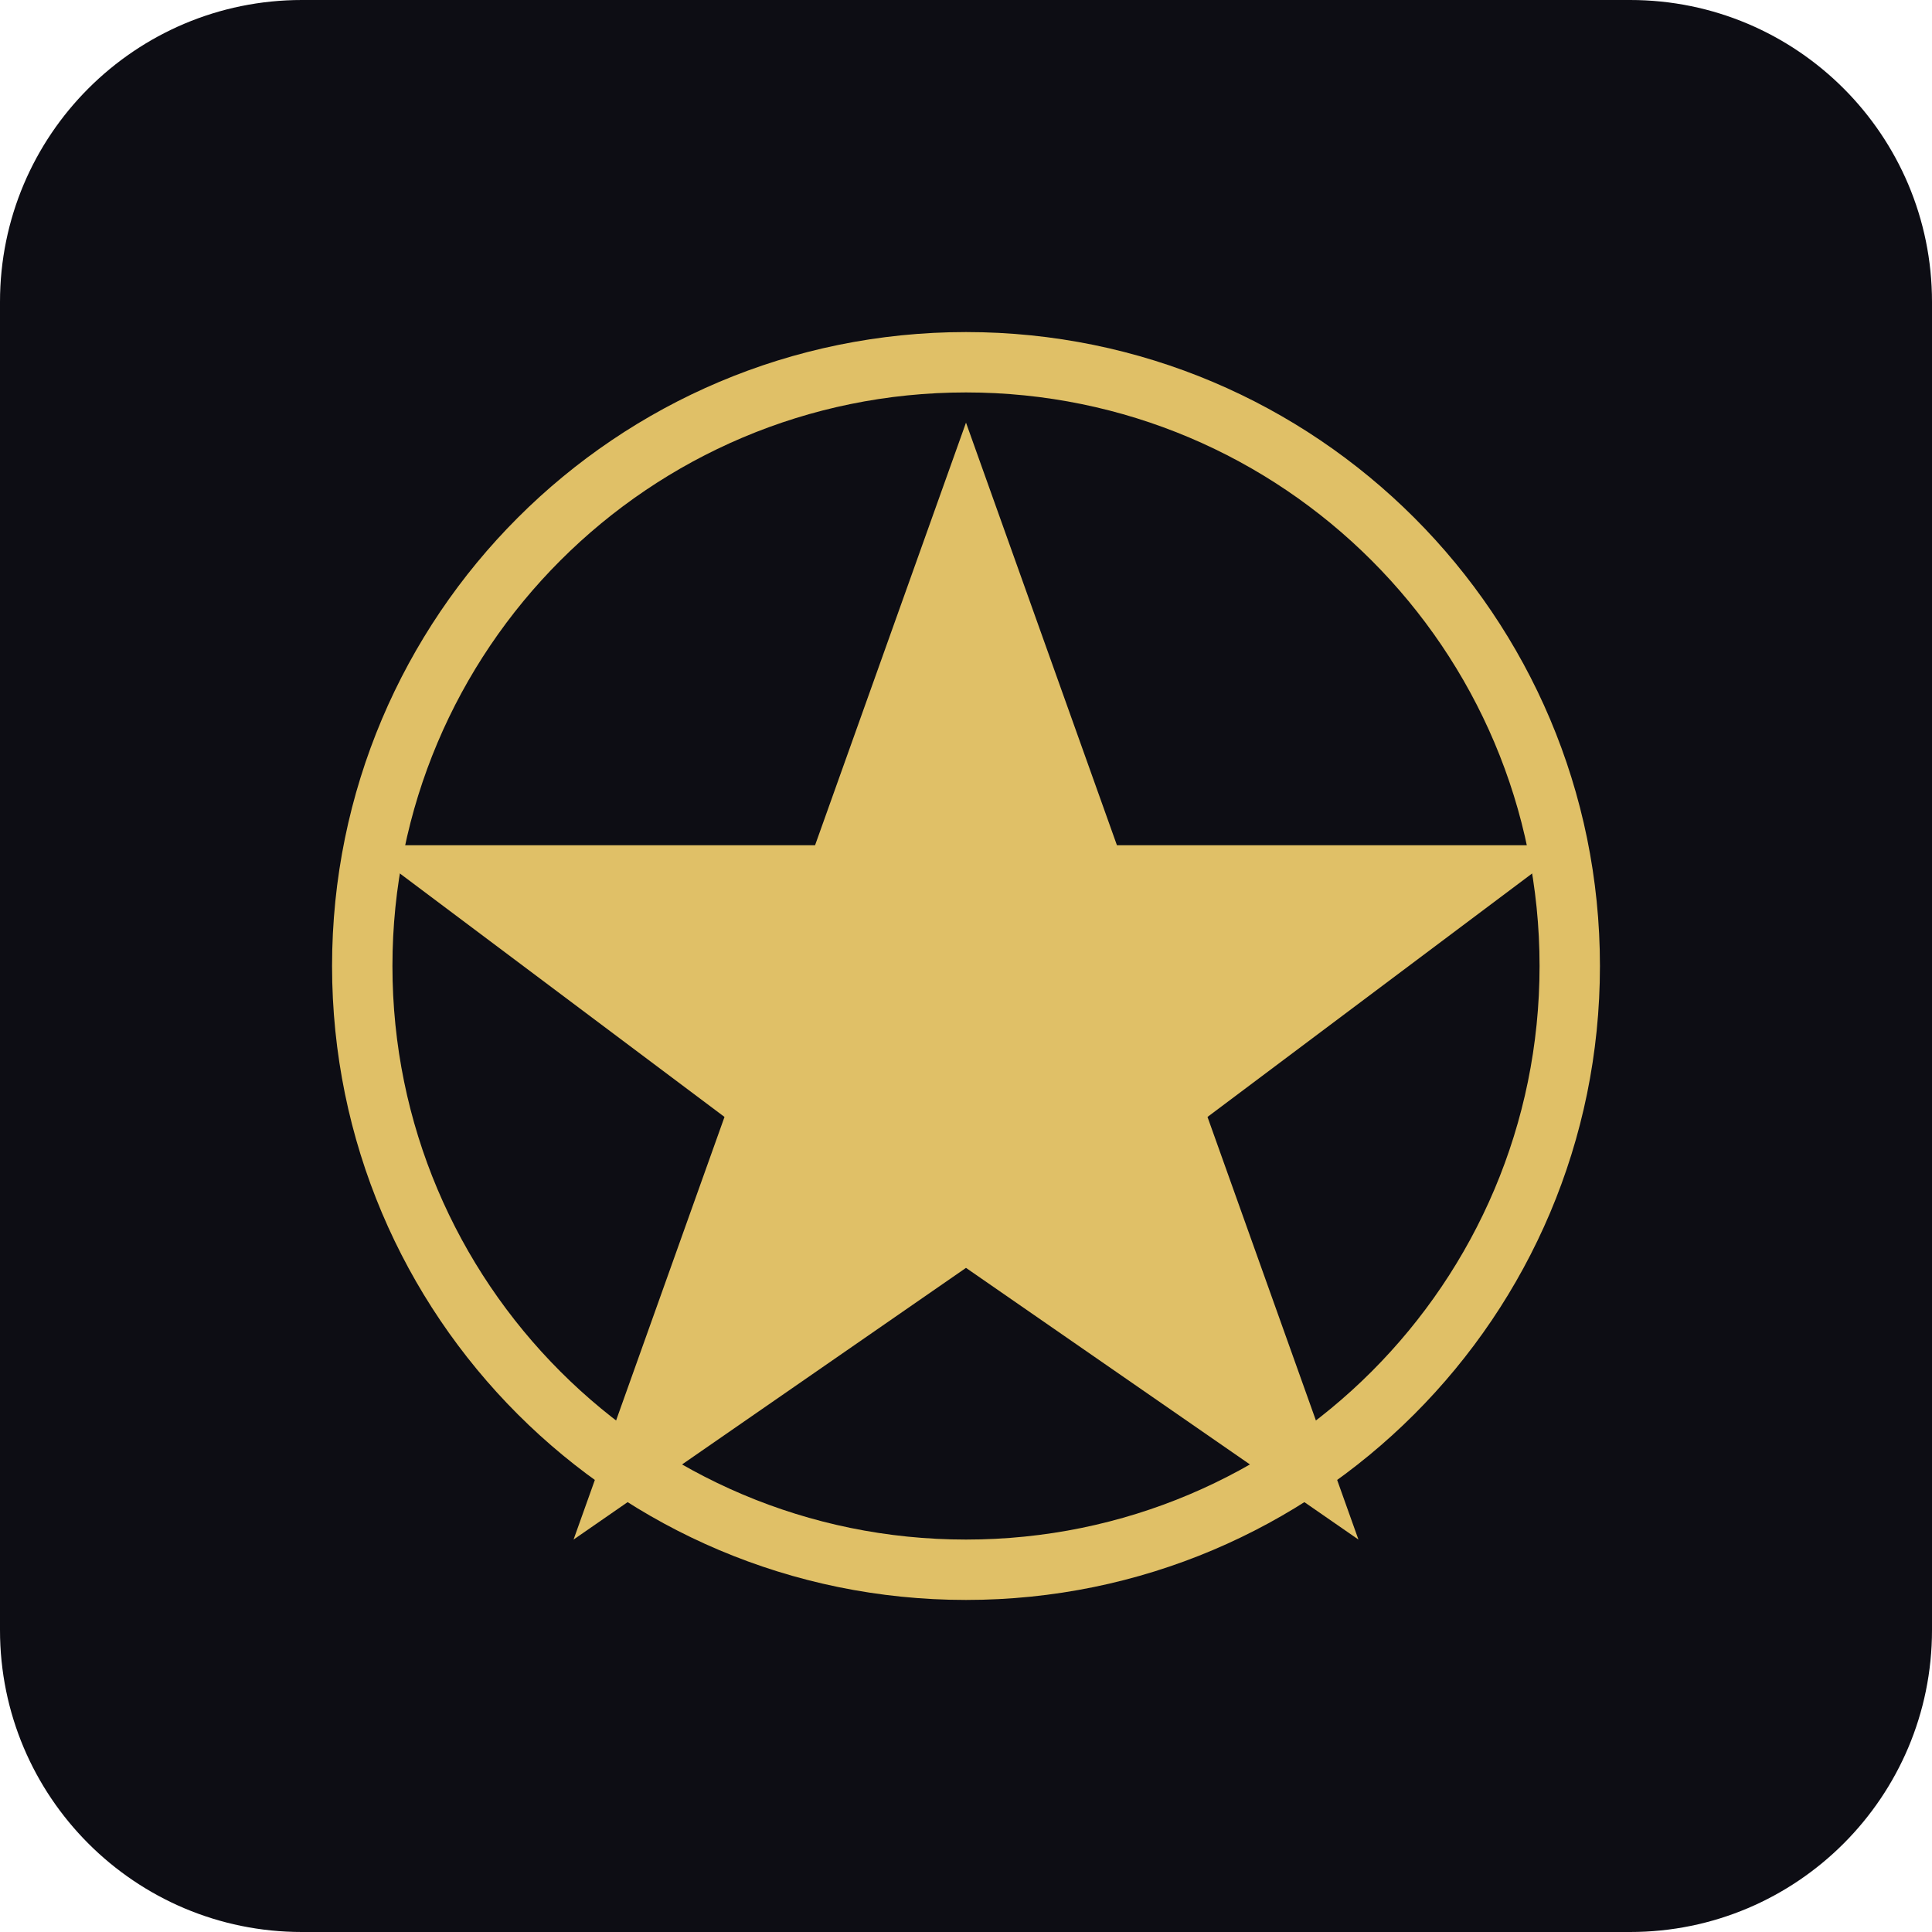
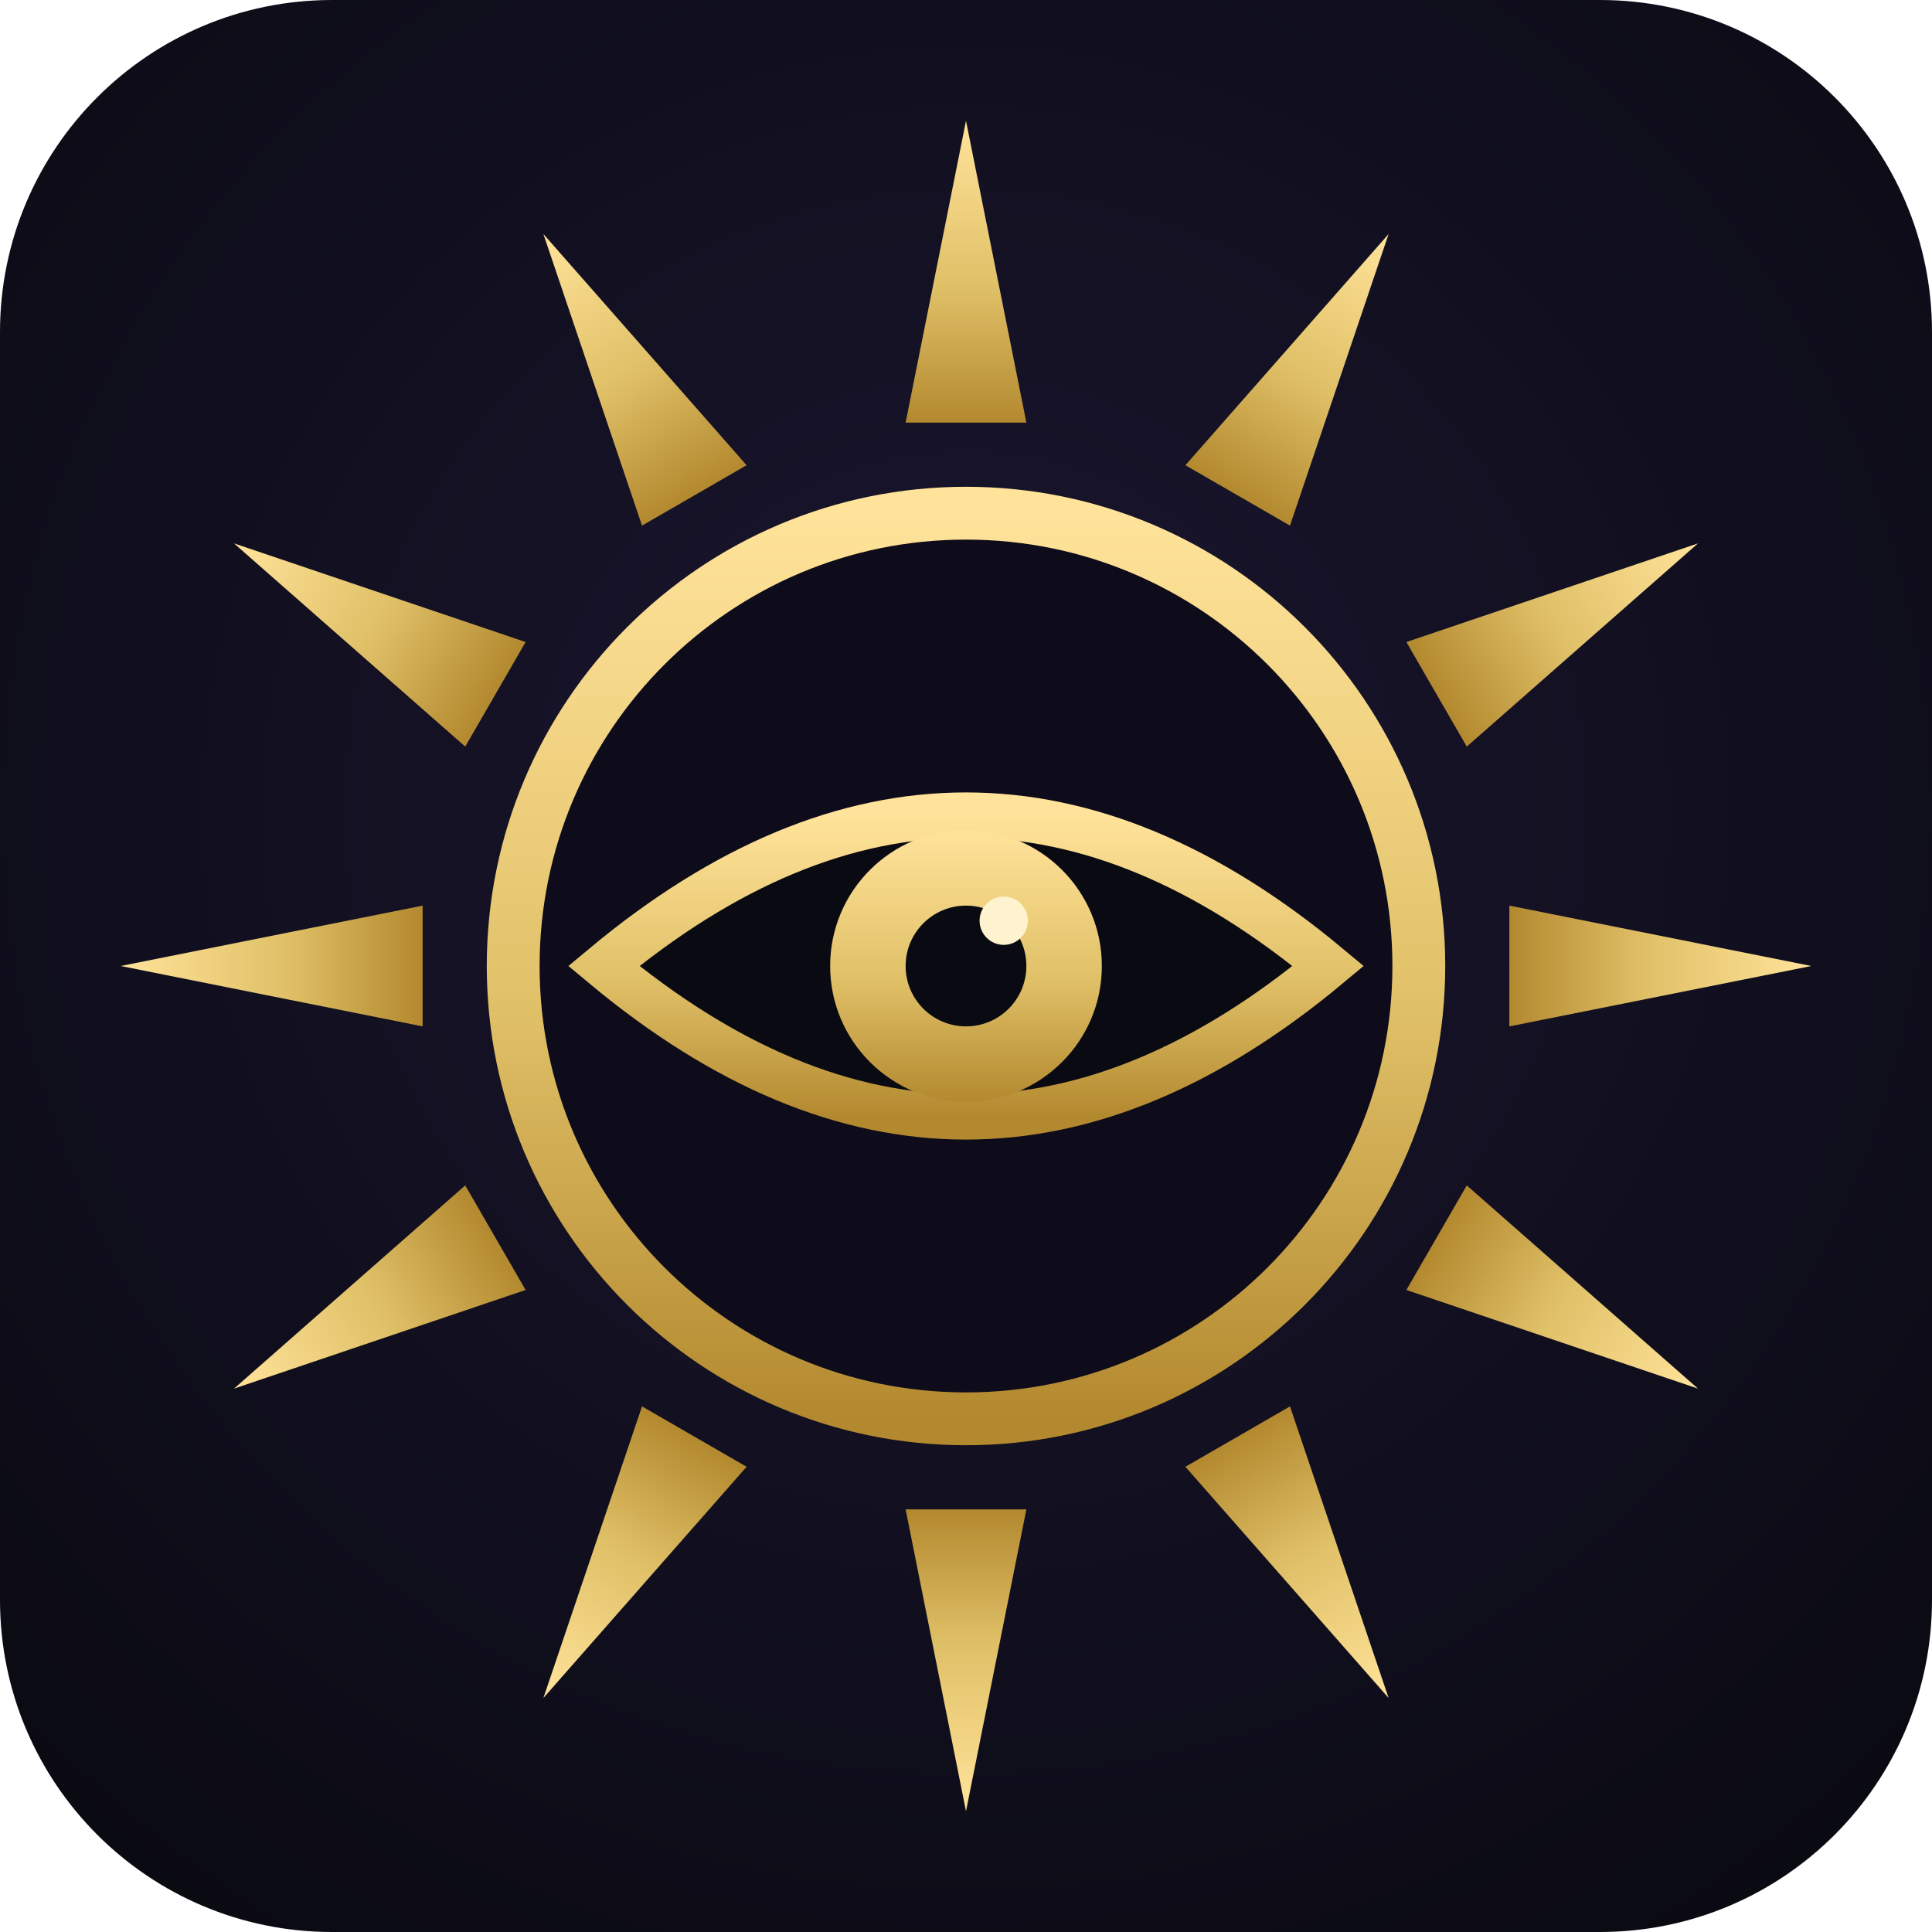
<svg xmlns="http://www.w3.org/2000/svg" width="128" height="128" viewBox="0 0 128 128">
-   <rect width="128" height="128" rx="20" fill="#0d0d14" />
-   <circle cx="64" cy="64" r="40" fill="none" stroke="#e0c067" stroke-width="4" />
-   <path d="M64 28 L74 56 L104 56 L80 74 L90 102 L64 84 L38 102 L48 74 L24 56 L54 56 Z" fill="#e0c067" />
+   <defs>
+     <radialGradient id="bg" cx="50%" cy="42%" r="70%">
+       <stop offset="0%" stop-color="#1b1630" />
+       <stop offset="100%" stop-color="#0a0a12" />
+     </radialGradient>
+     <linearGradient id="gold" x1="0" y1="0" x2="0" y2="1">
+       <stop offset="0%" stop-color="#ffe39a" />
+       <stop offset="55%" stop-color="#e0c067" />
+       <stop offset="100%" stop-color="#b3892f" />
+     </linearGradient>
+   </defs>
+   <rect width="128" height="128" rx="22" fill="url(#bg)" />
+   <g fill="url(#gold)">
+     <g id="rays">
+       <path d="M64 8 L60 28 L68 28 Z" />
+     </g>
+     <use href="#rays" transform="rotate(30 64 64)" />
+     <use href="#rays" transform="rotate(60 64 64)" />
+     <use href="#rays" transform="rotate(90 64 64)" />
+     <use href="#rays" transform="rotate(120 64 64)" />
+     <use href="#rays" transform="rotate(150 64 64)" />
+     <use href="#rays" transform="rotate(180 64 64)" />
+     <use href="#rays" transform="rotate(210 64 64)" />
+     <use href="#rays" transform="rotate(240 64 64)" />
+     <use href="#rays" transform="rotate(270 64 64)" />
+     <use href="#rays" transform="rotate(300 64 64)" />
+     <use href="#rays" transform="rotate(330 64 64)" />
+   </g>
+   <circle cx="64" cy="64" r="30" fill="#0e0b1a" stroke="url(#gold)" stroke-width="3.5" />
+   <path d="M40 64 Q64 44 88 64 Q64 84 40 64 Z" fill="#0a0a12" stroke="url(#gold)" stroke-width="3" />
+   <circle cx="64" cy="64" r="9" fill="url(#gold)" />
+   <circle cx="64" cy="64" r="4" fill="#0a0a12" />
+   <circle cx="66.5" cy="61" r="1.6" fill="#fff3cf" />
</svg>
